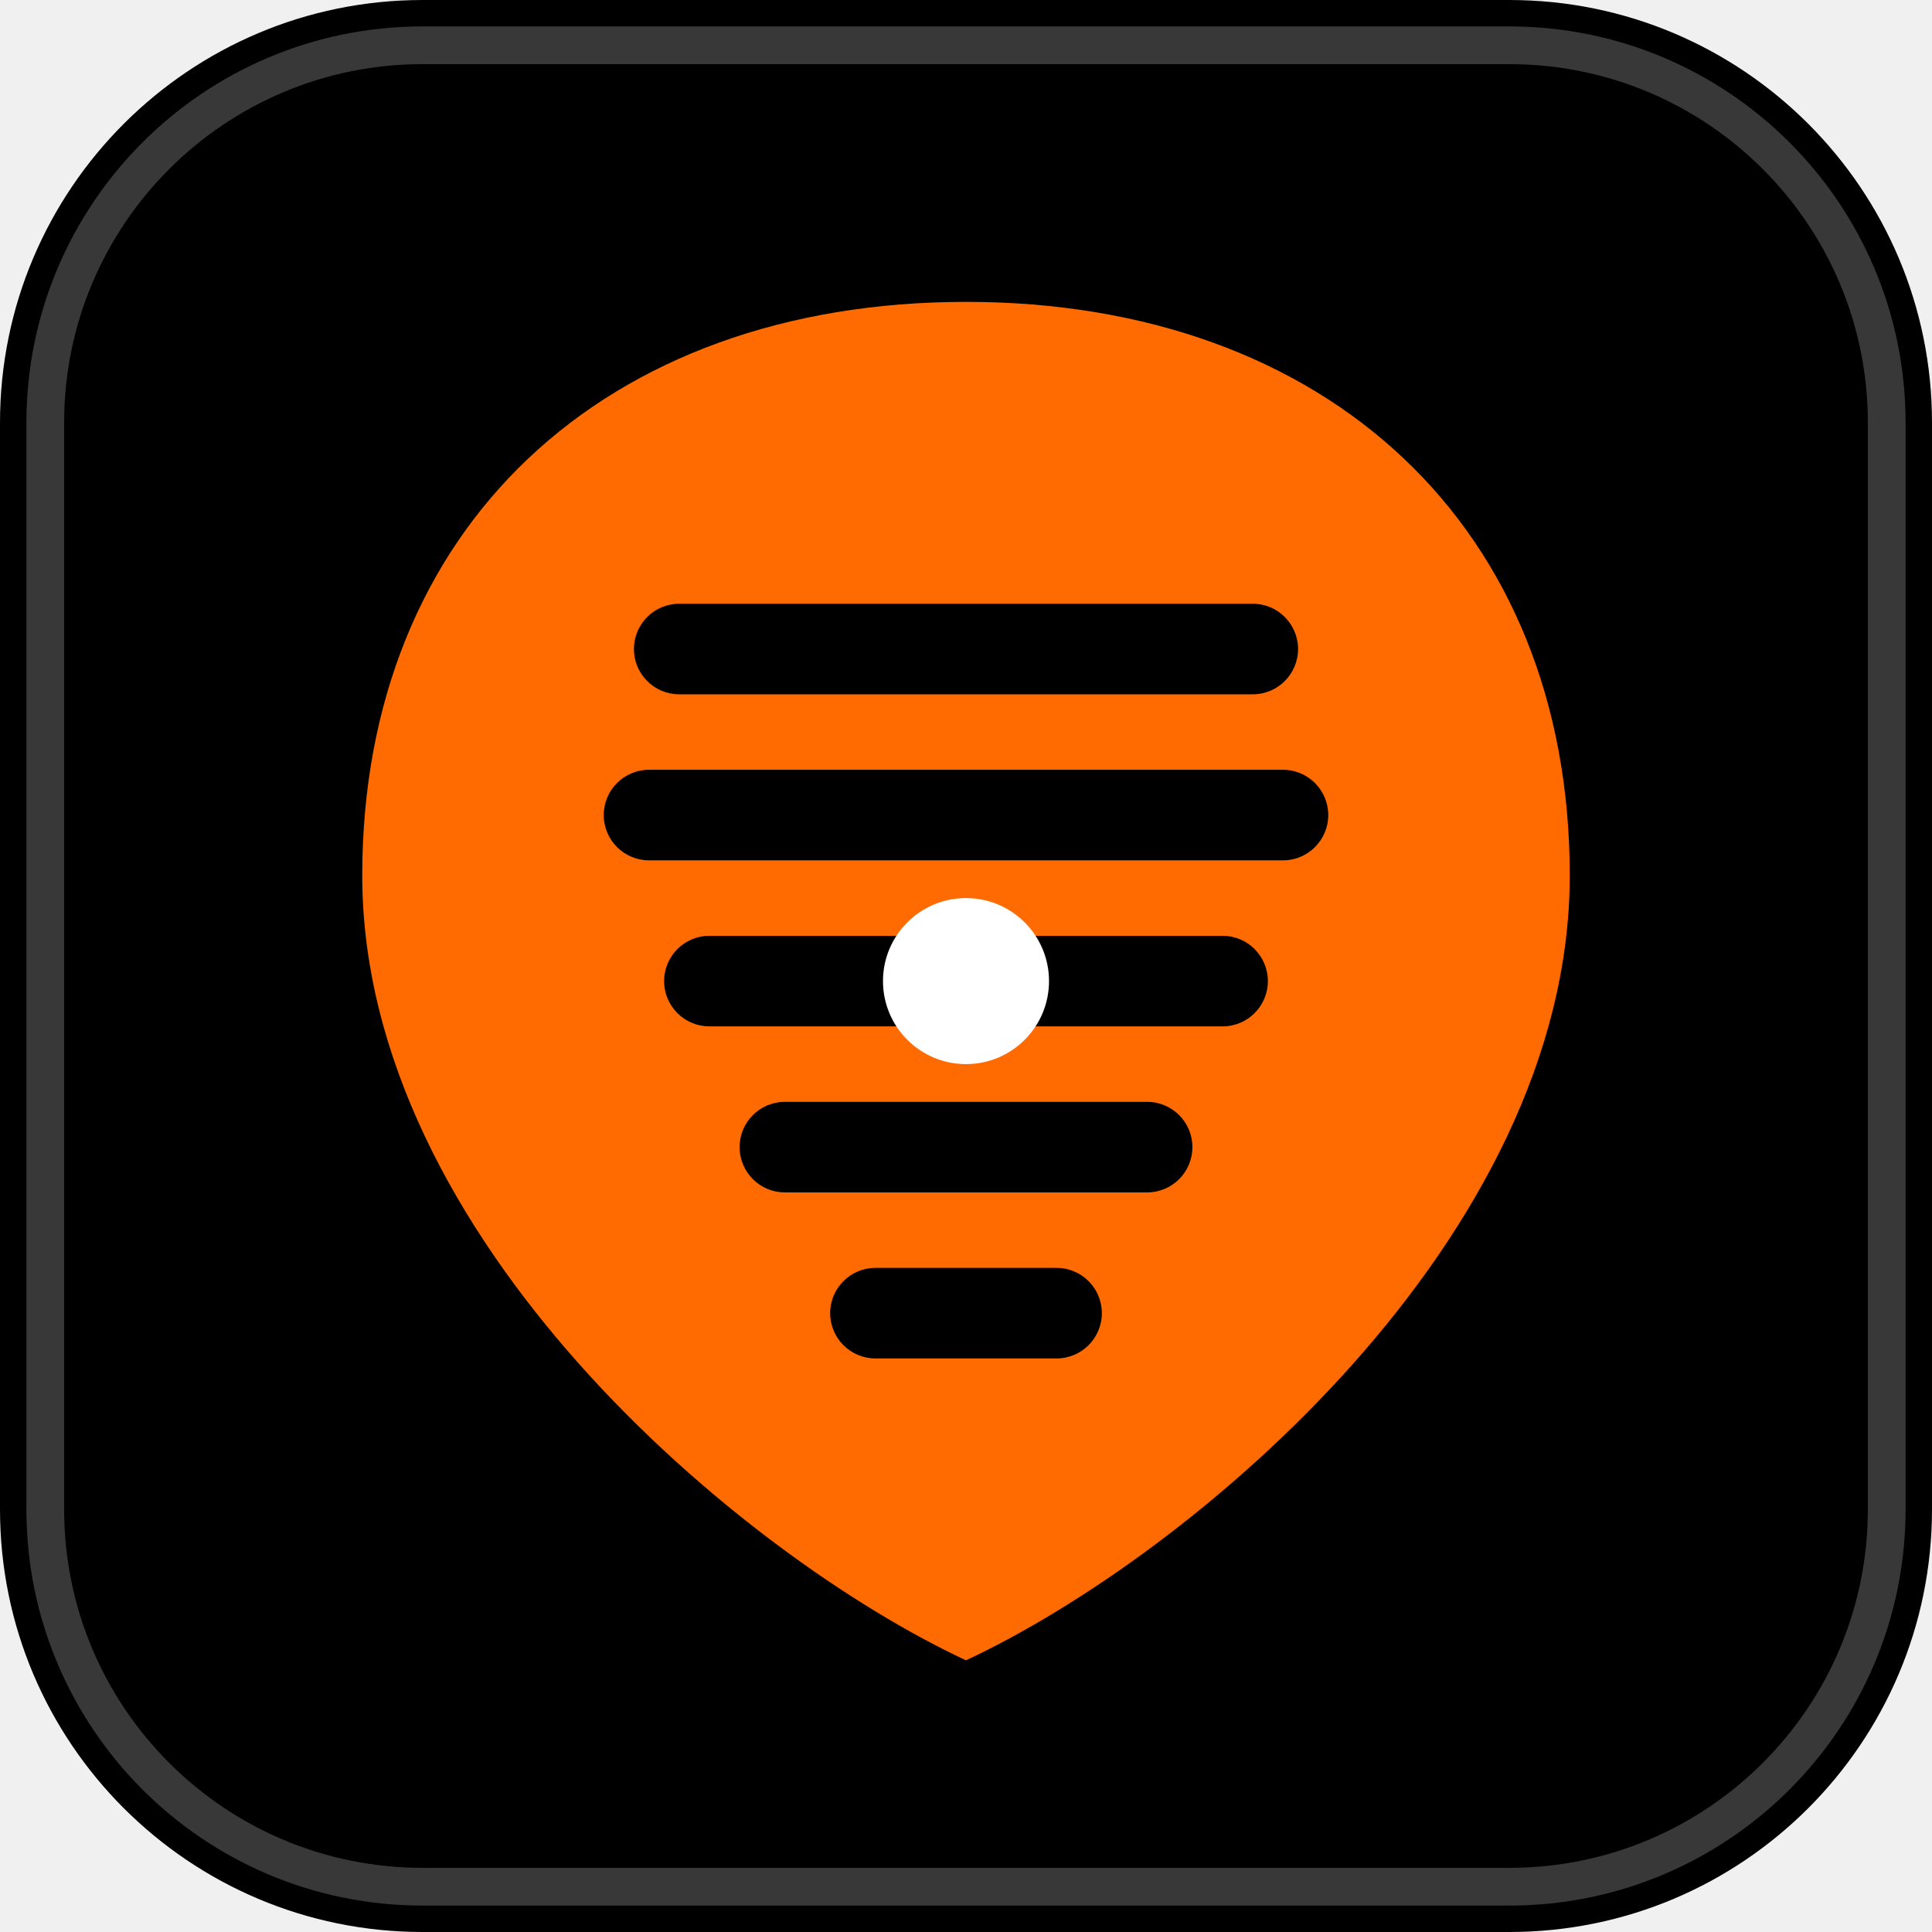
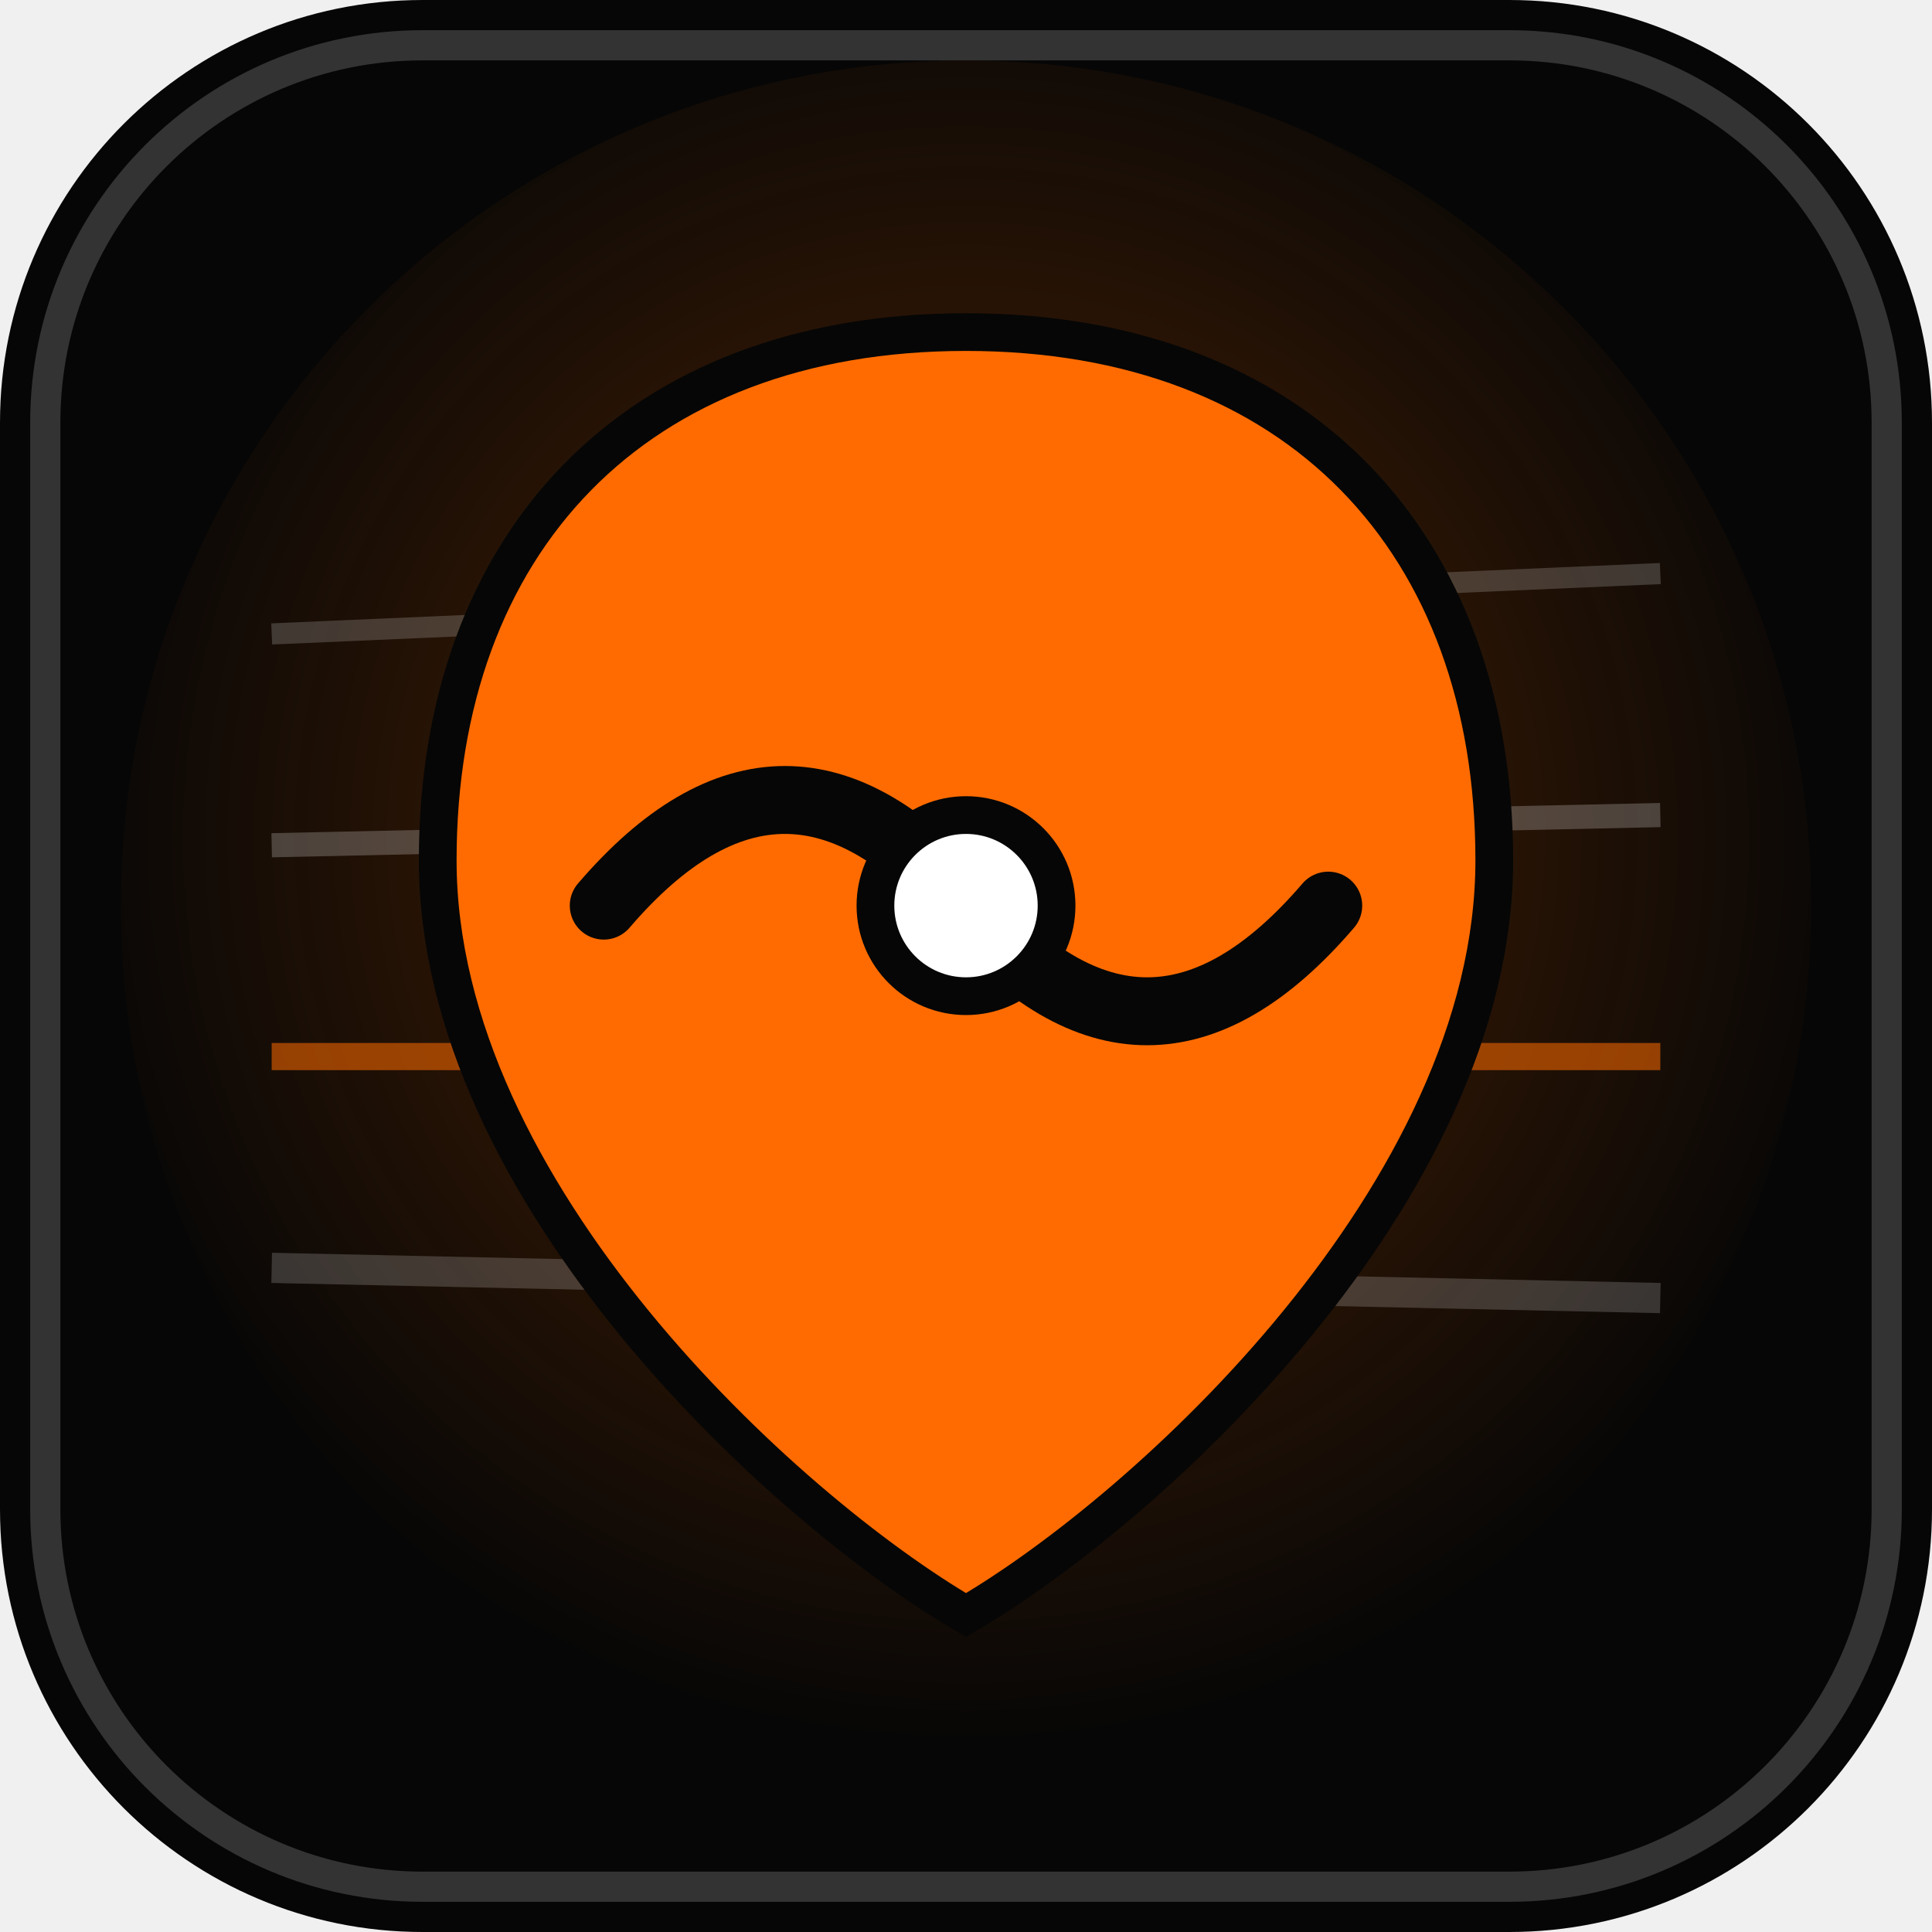
<svg xmlns="http://www.w3.org/2000/svg" viewBox="0 0 128 128" fill="none">
-   <rect width="128" height="128" rx="28" fill="#000000" />
-   <rect x="3" y="3" width="122" height="122" rx="25" stroke="#FFFFFF" stroke-opacity="0.22" stroke-width="2.5" />
-   <path d="M64 20C88 20 104 35 104 58C104 82 79 103 64 110C49 103 24 82 24 58C24 35 40 20 64 20Z" fill="#FF6B00" />
-   <rect x="42" y="40" width="44" height="6" rx="3" fill="#000000" />
-   <rect x="40" y="51" width="48" height="6" rx="3" fill="#000000" />
-   <rect x="44" y="62" width="40" height="6" rx="3" fill="#000000" />
-   <rect x="49" y="73" width="30" height="6" rx="3" fill="#000000" />
-   <rect x="55" y="84" width="18" height="6" rx="3" fill="#000000" />
-   <circle cx="64" cy="65" r="5.5" fill="#FFFFFF" />
+   <defs>
+     <radialGradient id="icon-glow" cx="50%" cy="46%" r="54%">
+       <stop offset="0%" stop-color="#FF6B00" stop-opacity="0.32" />
+       <stop offset="100%" stop-color="#FF6B00" stop-opacity="0" />
+     </radialGradient>
+   </defs>
+   <rect width="128" height="128" rx="28" fill="#060606" />
+   <circle cx="64" cy="60" r="56" fill="url(#icon-glow)" />
+   <rect x="3" y="3" width="122" height="122" rx="25" stroke="#FFFFFF" stroke-opacity="0.18" stroke-width="2" />
+   <line x1="18" y1="42" x2="110" y2="38" stroke="#FFFFFF" stroke-opacity="0.18" stroke-width="1.4" />
+   <line x1="18" y1="56" x2="110" y2="54" stroke="#FFFFFF" stroke-opacity="0.22" stroke-width="1.6" />
+   <line x1="18" y1="70" x2="110" y2="70" stroke="#FF6B00" stroke-opacity="0.55" stroke-width="1.8" />
+   <line x1="18" y1="84" x2="110" y2="86" stroke="#FFFFFF" stroke-opacity="0.18" stroke-width="2" />
+   <path d="M64 22C86 22 99 36 99 57C99 79 76 100 64 107C52 100 29 79 29 57C29 36 42 22 64 22Z" fill="#FF6B00" stroke="#060606" stroke-width="2.5" />
+   <path d="M40 60Q52 46 64 60T88 60" stroke="#060606" stroke-width="4.5" stroke-linecap="round" fill="none" />
+   <circle cx="64" cy="60" r="6" fill="#FFFFFF" stroke="#060606" stroke-width="2.5" />
</svg>
